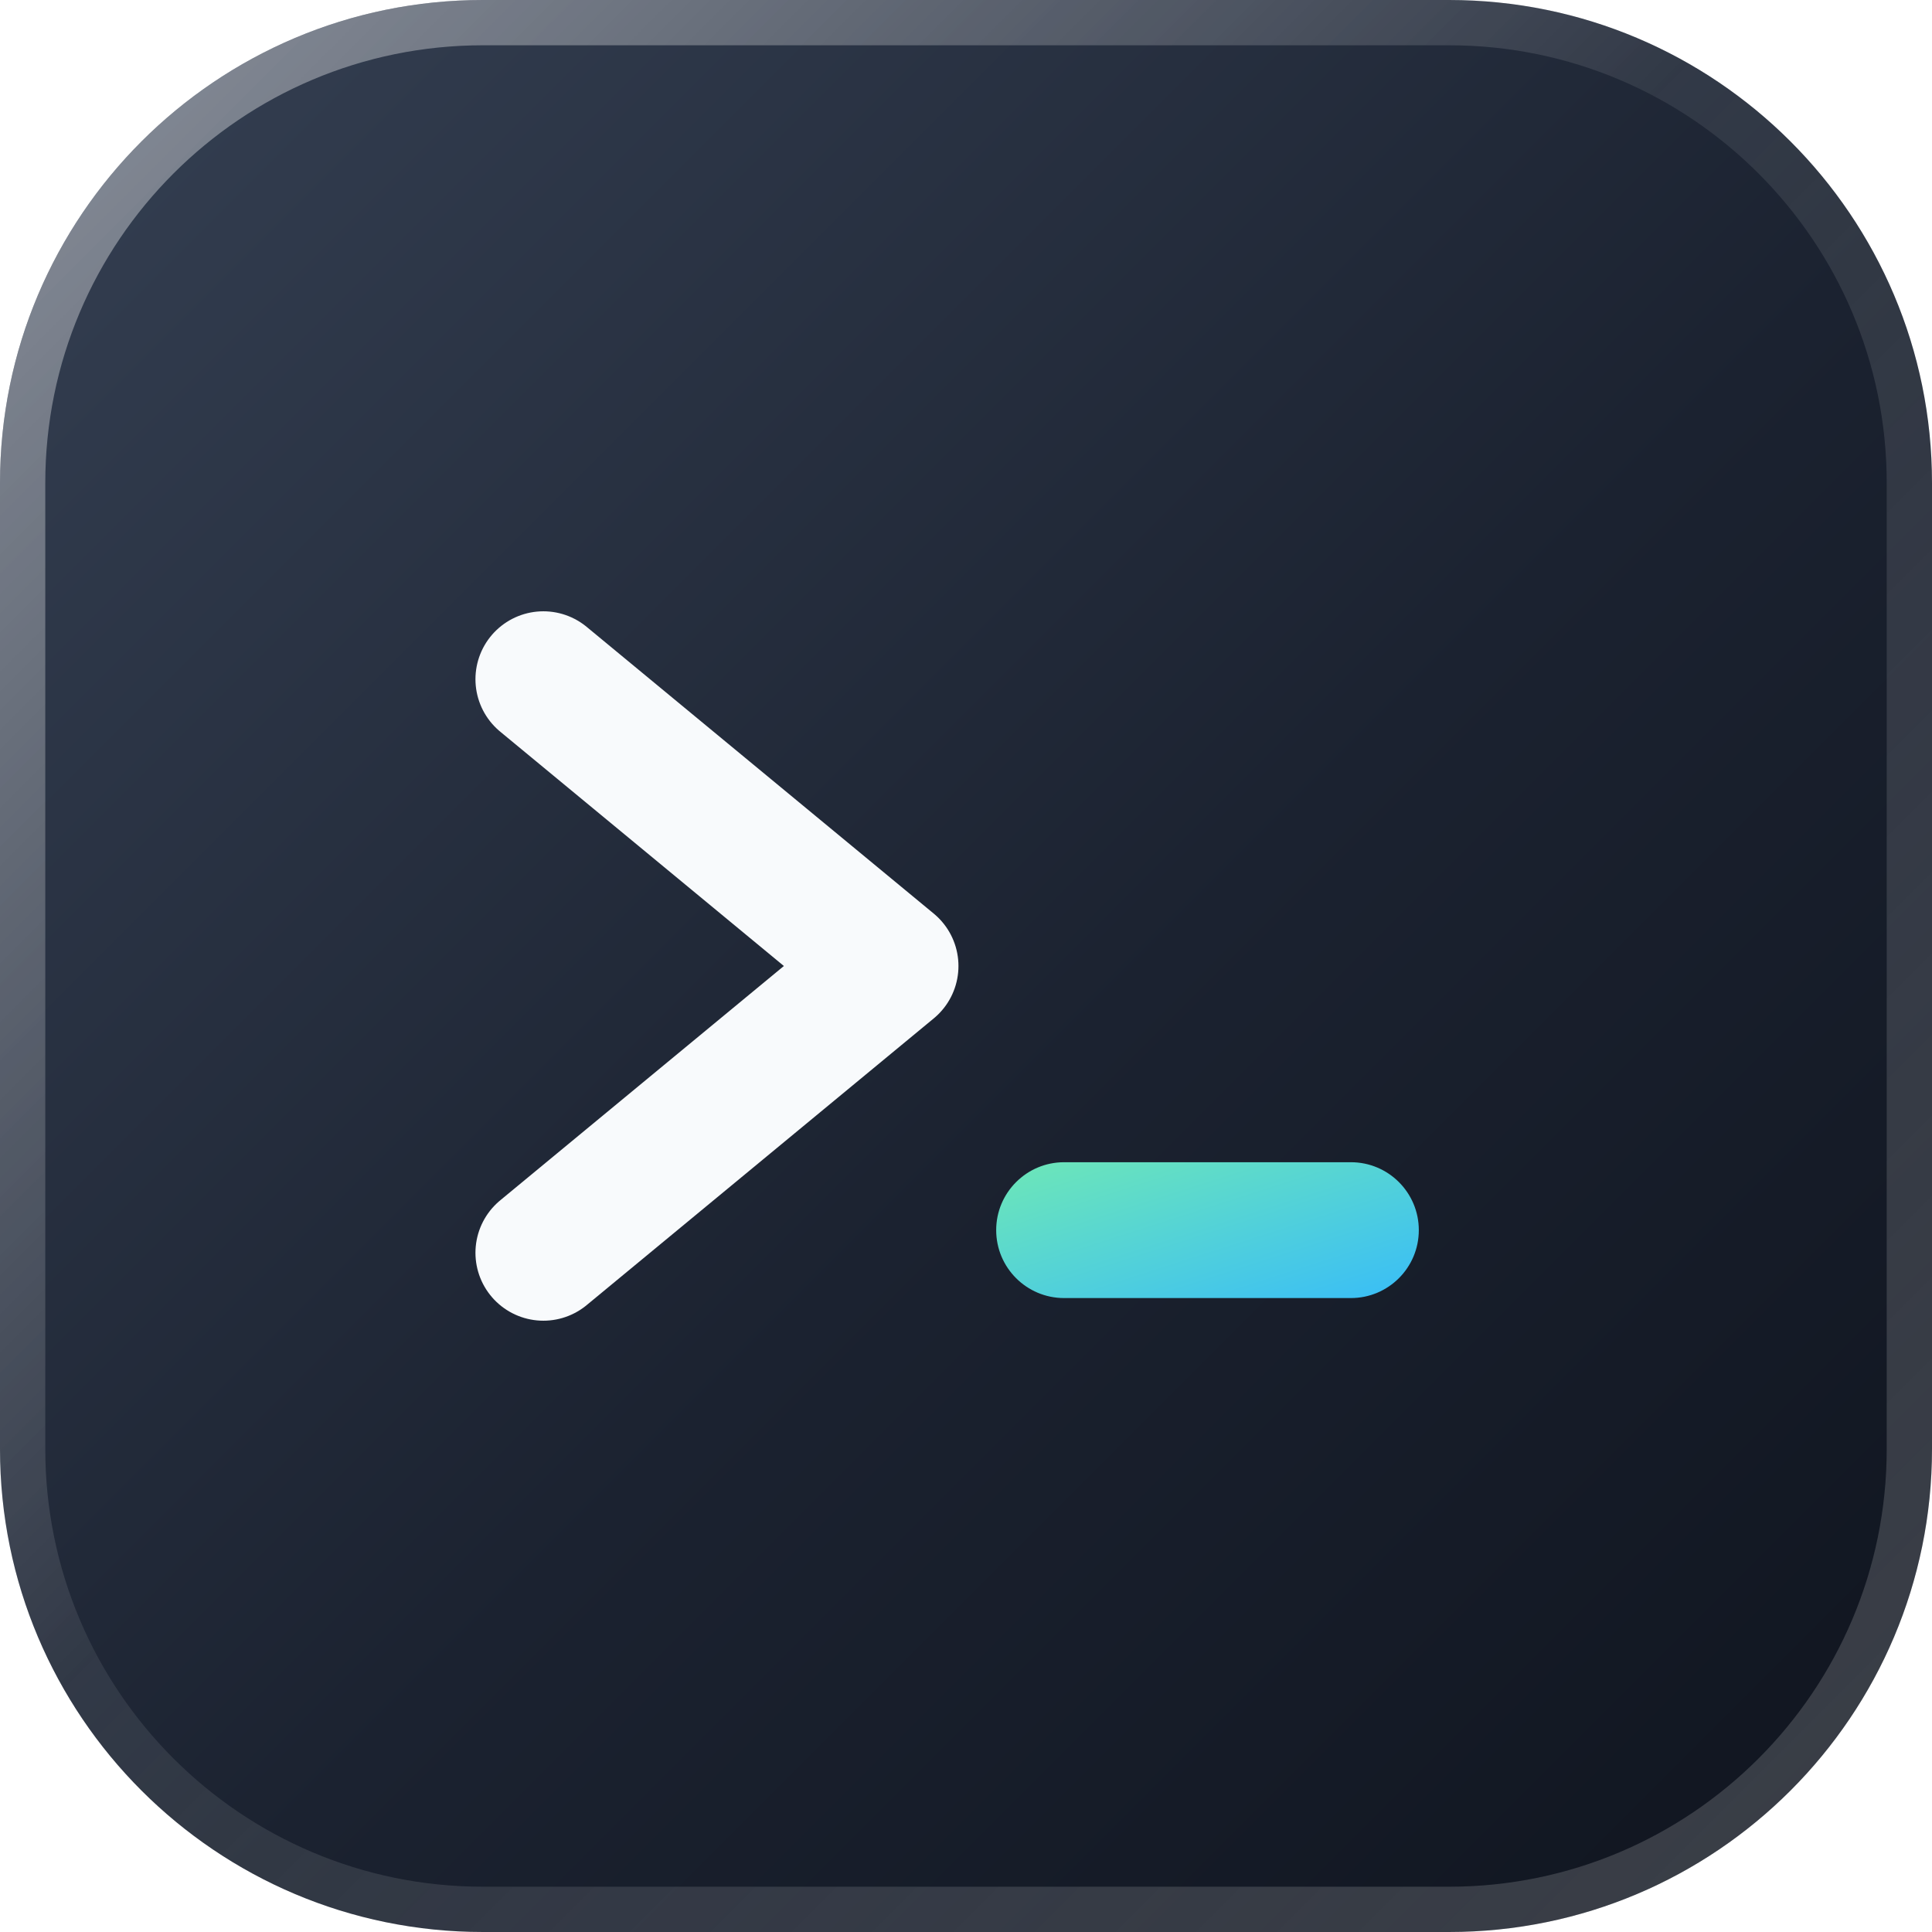
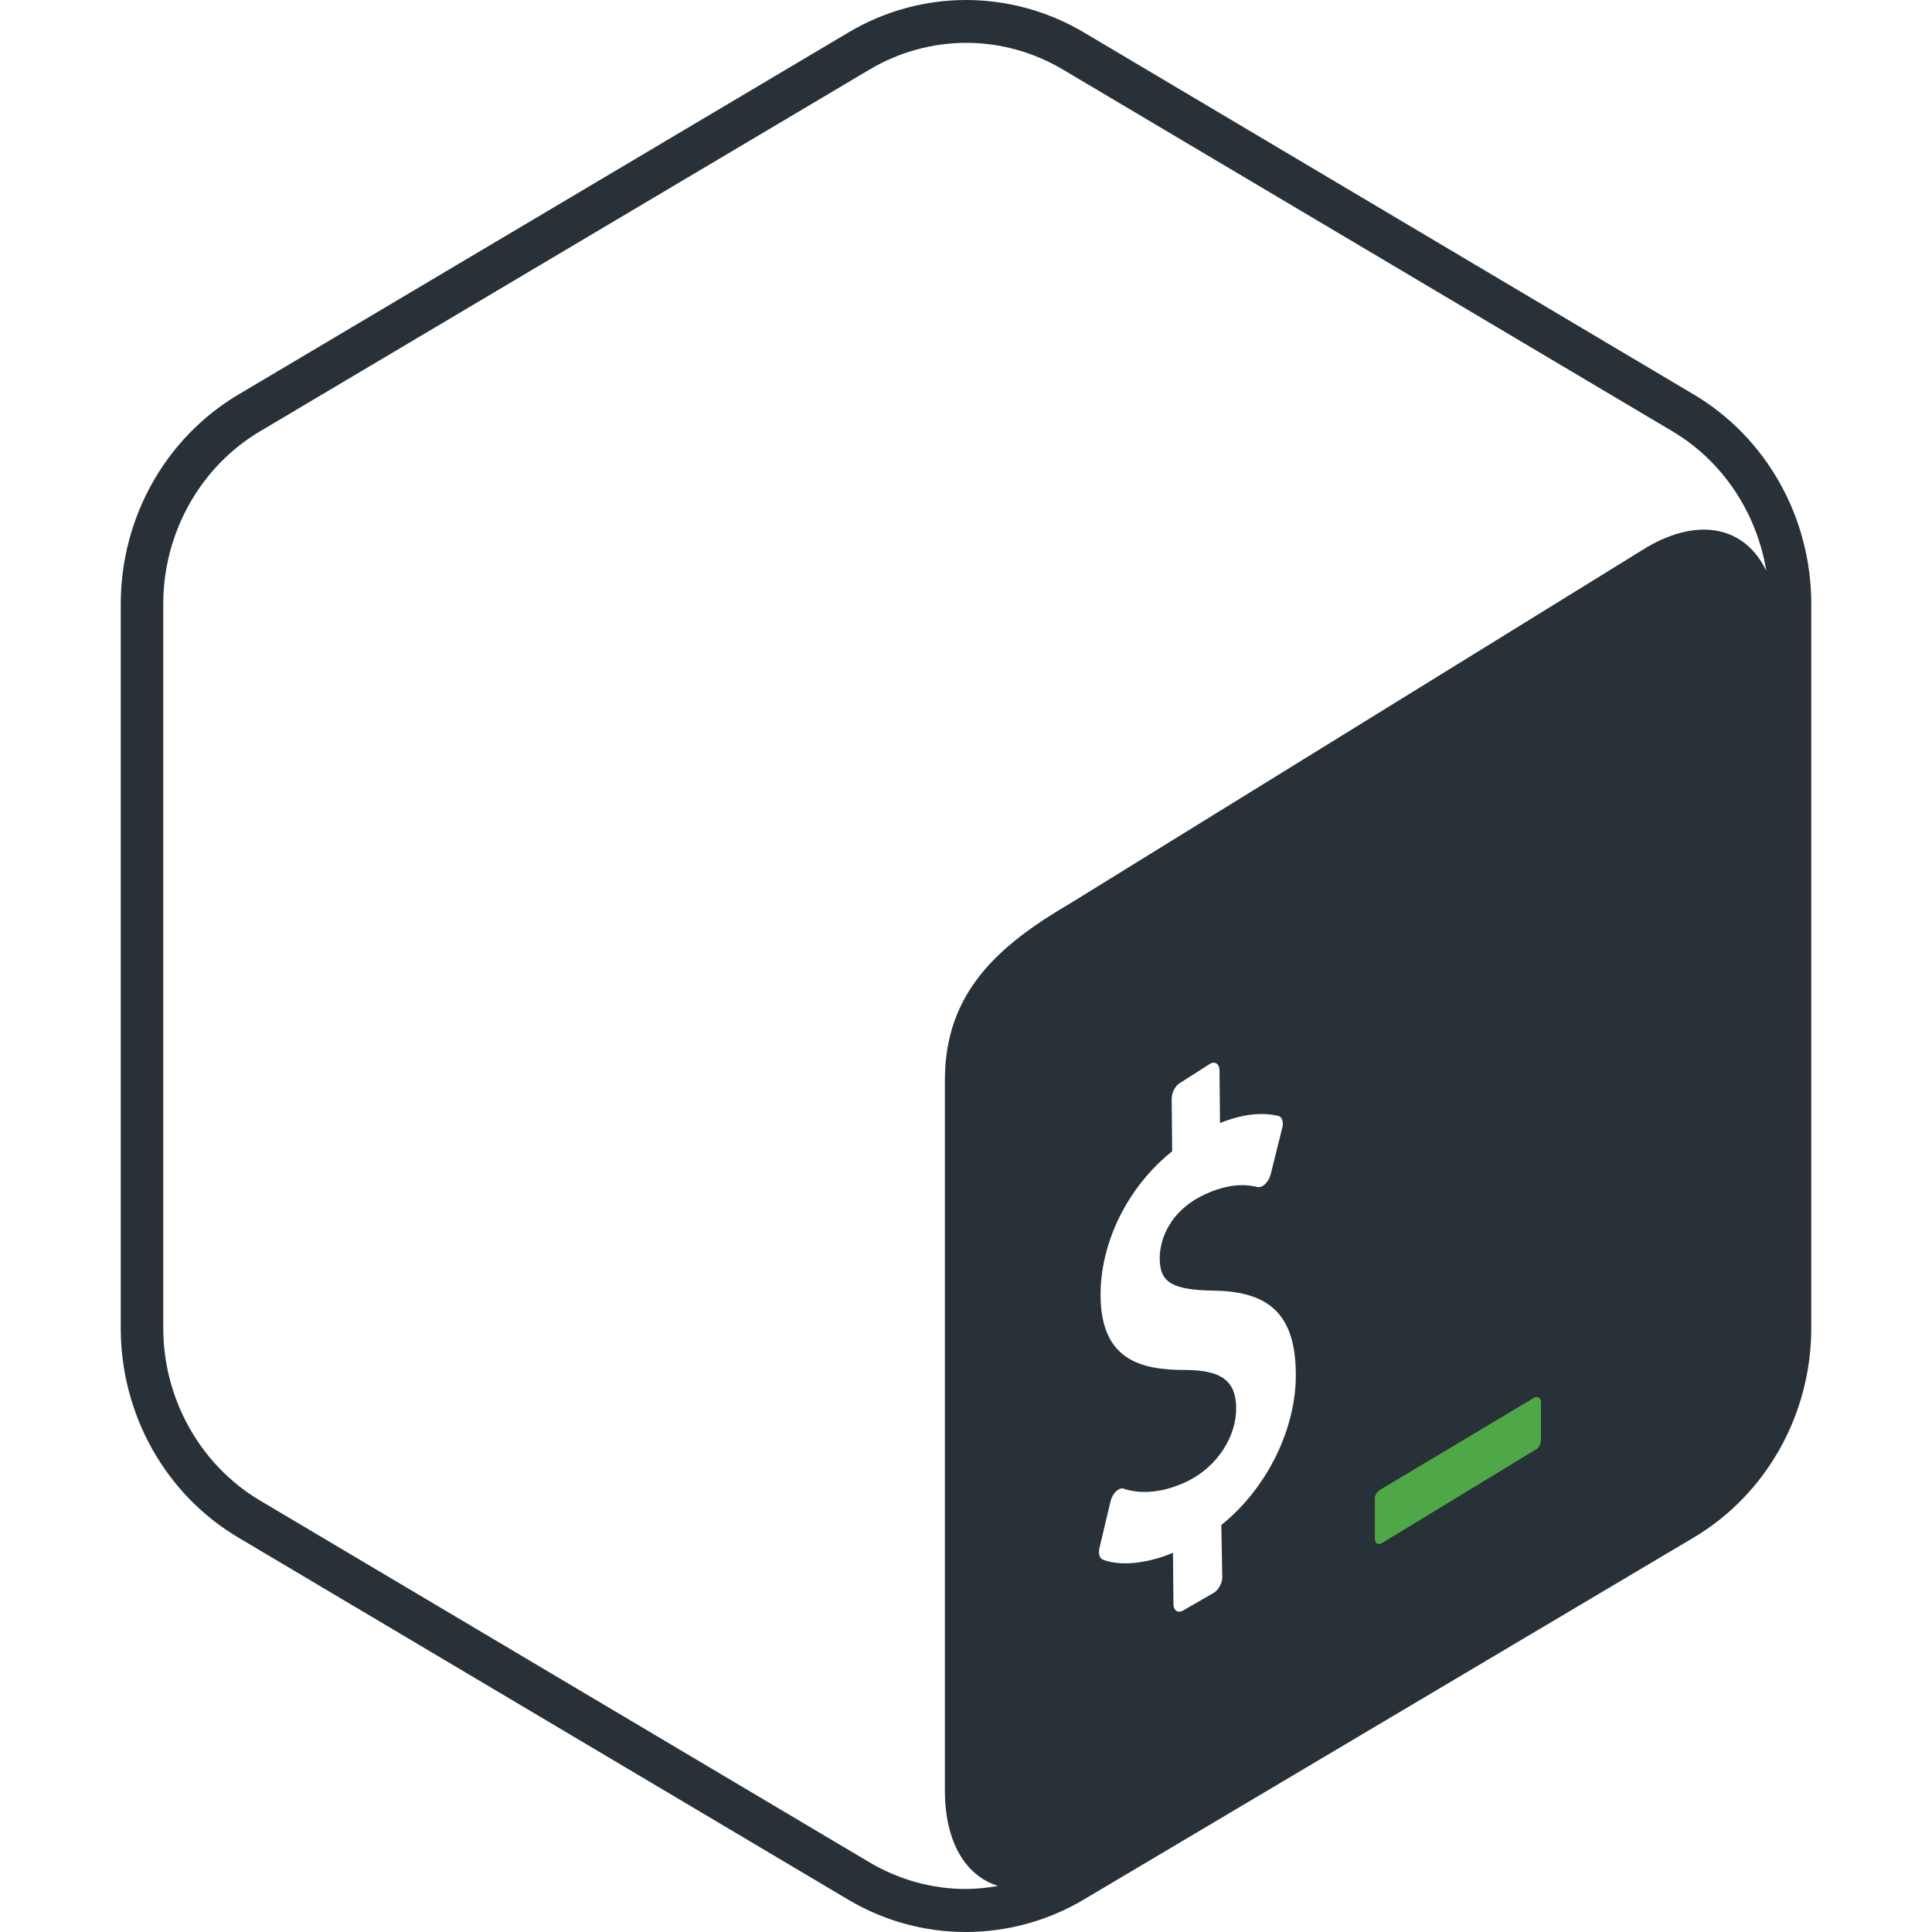
- <svg xmlns="http://www.w3.org/2000/svg" width="64" height="64" viewBox="0 0 64 64">
-   <defs>
-     <linearGradient id="bg" x1="0" y1="0" x2="1" y2="1">
-       <stop offset="0" stop-color="#364154" />
-       <stop offset=".55" stop-color="#1b2230" />
-       <stop offset="1" stop-color="#0f141e" />
-     </linearGradient>
-     <linearGradient id="rim" x1="0" y1="0" x2="1" y2="1">
-       <stop offset="0" stop-color="#fff" stop-opacity=".42" />
-       <stop offset=".45" stop-color="#fff" stop-opacity=".08" />
-       <stop offset="1" stop-color="#fff" stop-opacity=".18" />
-     </linearGradient>
-     <linearGradient id="glow" x1="0" y1="0" x2="1" y2="1">
-       <stop offset="0" stop-color="#6ee7b7" />
-       <stop offset="1" stop-color="#38bdf8" />
-     </linearGradient>
-   </defs>
-   <rect width="64" height="64" rx="16" fill="url(#bg)" />
-   <rect x=".75" y=".75" width="62.5" height="62.5" rx="15.25" fill="none" stroke="url(#rim)" stroke-width="1.5" />
-   <path d="M18 22.5 29.5 32 18 41.5" fill="none" stroke="#f8fafc" stroke-width="4.5" stroke-linecap="round" stroke-linejoin="round" />
-   <rect x="33" y="38.5" width="14" height="4.5" rx="2.25" fill="url(#glow)" />
+ <svg xmlns="http://www.w3.org/2000/svg" viewBox="0 0 128 128">
+   <path fill="#293138" d="M112.205 26.129 71.8 2.142A15.326 15.326 0 0 0 64.005 0c-2.688 0-5.386.717-7.796 2.152L15.795 26.14C10.976 28.999 8 34.289 8 40.018v47.975c0 5.729 2.967 11.019 7.796 13.878L56.2 125.858A15.193 15.193 0 0 0 63.995 128a15.32 15.32 0 0 0 7.796-2.142l40.414-23.987c4.819-2.86 7.796-8.16 7.796-13.878V40.007c0-5.718-2.967-11.019-7.796-13.878zm-31.29 74.907.063 3.448c0 .418-.267.889-.588 1.06l-2.046 1.178c-.321.16-.6-.032-.6-.45l-.032-3.394c-1.745.728-3.523.9-4.647.45-.214-.086-.31-.397-.225-.76l.739-3.117c.064-.246.193-.493.364-.643a.726.726 0 0 1 .193-.139c.117-.064.235-.075.332-.032 1.22.407 2.773.214 4.272-.535 1.907-.964 3.18-2.913 3.16-4.84-.022-1.757-.964-2.474-3.267-2.496-2.934.01-5.675-.567-5.718-4.894-.032-3.555 1.81-7.26 4.744-9.595l-.032-3.48c0-.428.257-.9.589-1.07l1.98-1.264c.322-.161.6.042.6.46l.033 3.48c1.456-.578 2.72-.738 3.865-.47.247.063.364.406.257.802l-.77 3.084a1.372 1.372 0 0 1-.354.622.825.825 0 0 1-.203.15c-.108.053-.204.064-.3.053-.525-.118-1.767-.385-3.727.6-2.056 1.038-2.773 2.827-2.763 4.155.022 1.585.825 2.066 3.63 2.11 3.738.063 5.344 1.691 5.387 5.45.053 3.684-1.917 7.657-4.937 10.077zm28.206-64.787L70.89 59.86c-4.765 2.784-8.278 5.911-8.288 11.662v47.107c0 3.437 1.392 5.665 3.523 6.318a12.81 12.81 0 0 1-2.12.204c-2.239 0-4.445-.61-6.383-1.757L17.219 99.408c-3.951-2.345-6.403-6.725-6.403-11.426V40.007c0-4.7 2.452-9.08 6.403-11.426L57.634 4.594a12.555 12.555 0 0 1 6.382-1.756c2.238 0 4.444.61 6.382 1.756l40.415 23.987c3.33 1.981 5.579 5.397 6.21 9.242-1.36-2.86-4.38-3.63-7.902-1.574z" />
+   <path fill="#4fa847" d="m101.614 92.619-10.066 6.018c-.268.16-.46.332-.46.653v2.635c0 .32.214.46.481.3l10.216-6.212c.268-.16.31-.45.31-.77v-2.324c0-.322-.213-.45-.481-.3z" />
</svg>
